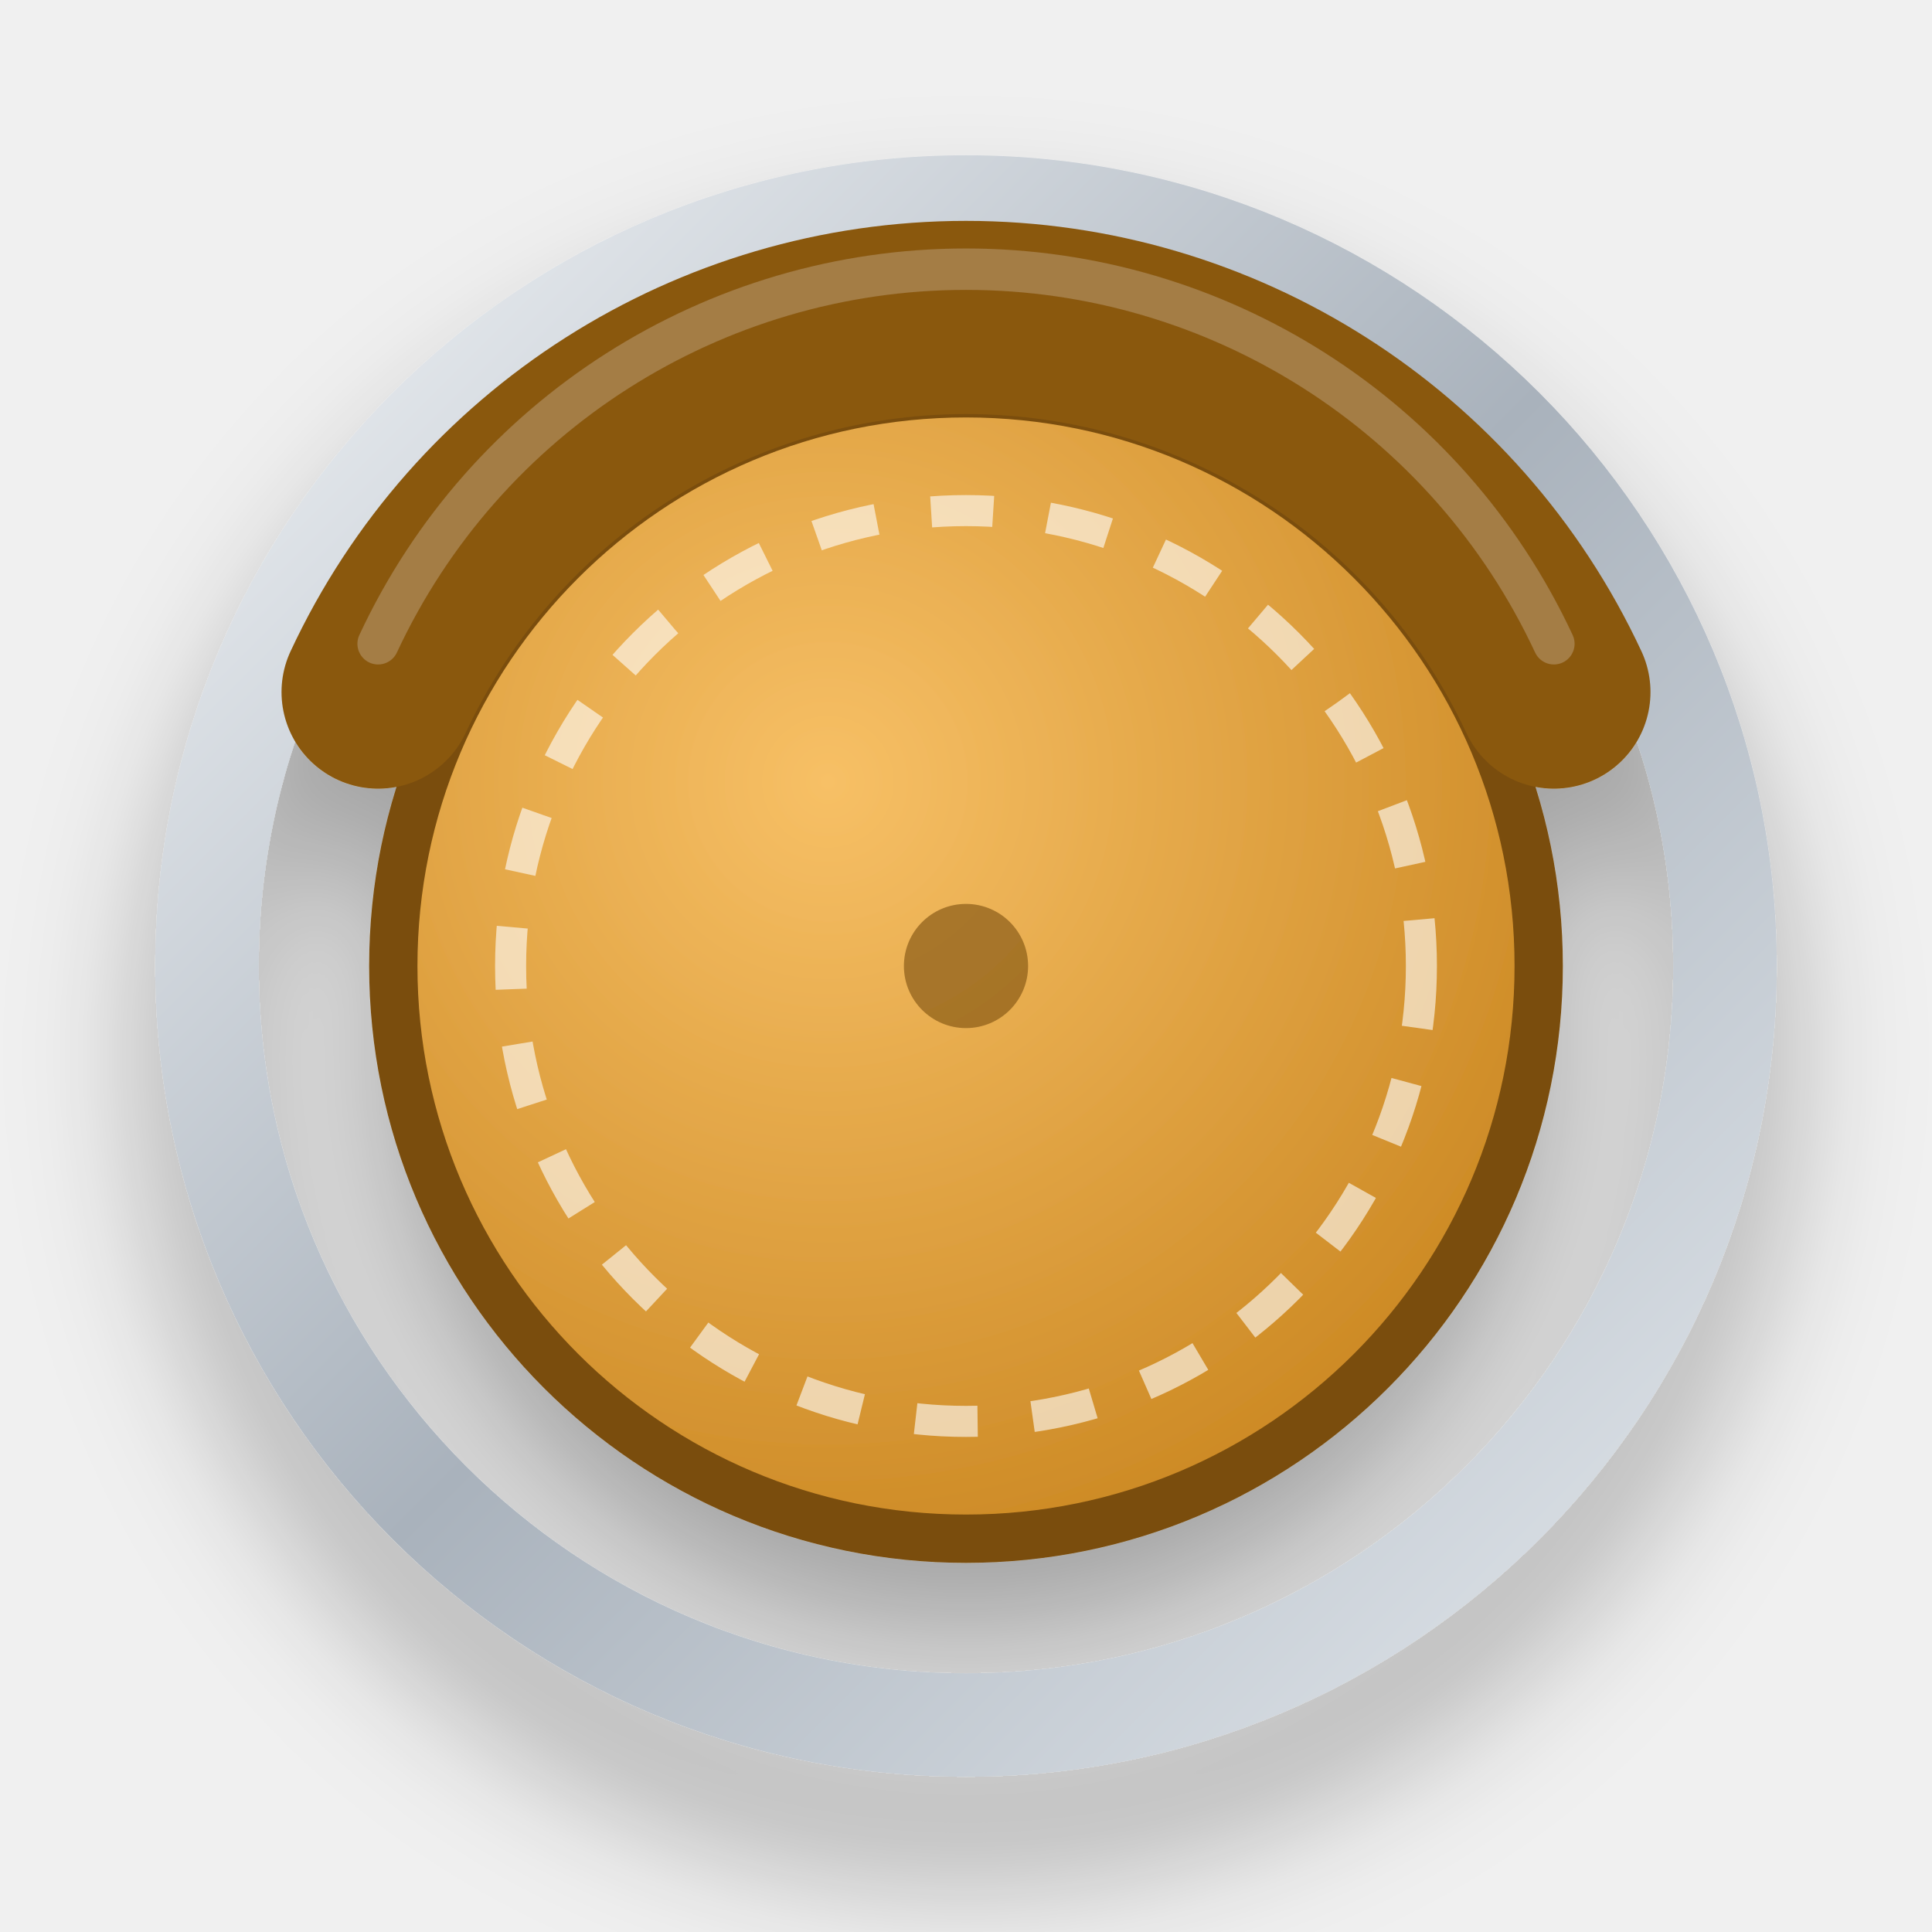
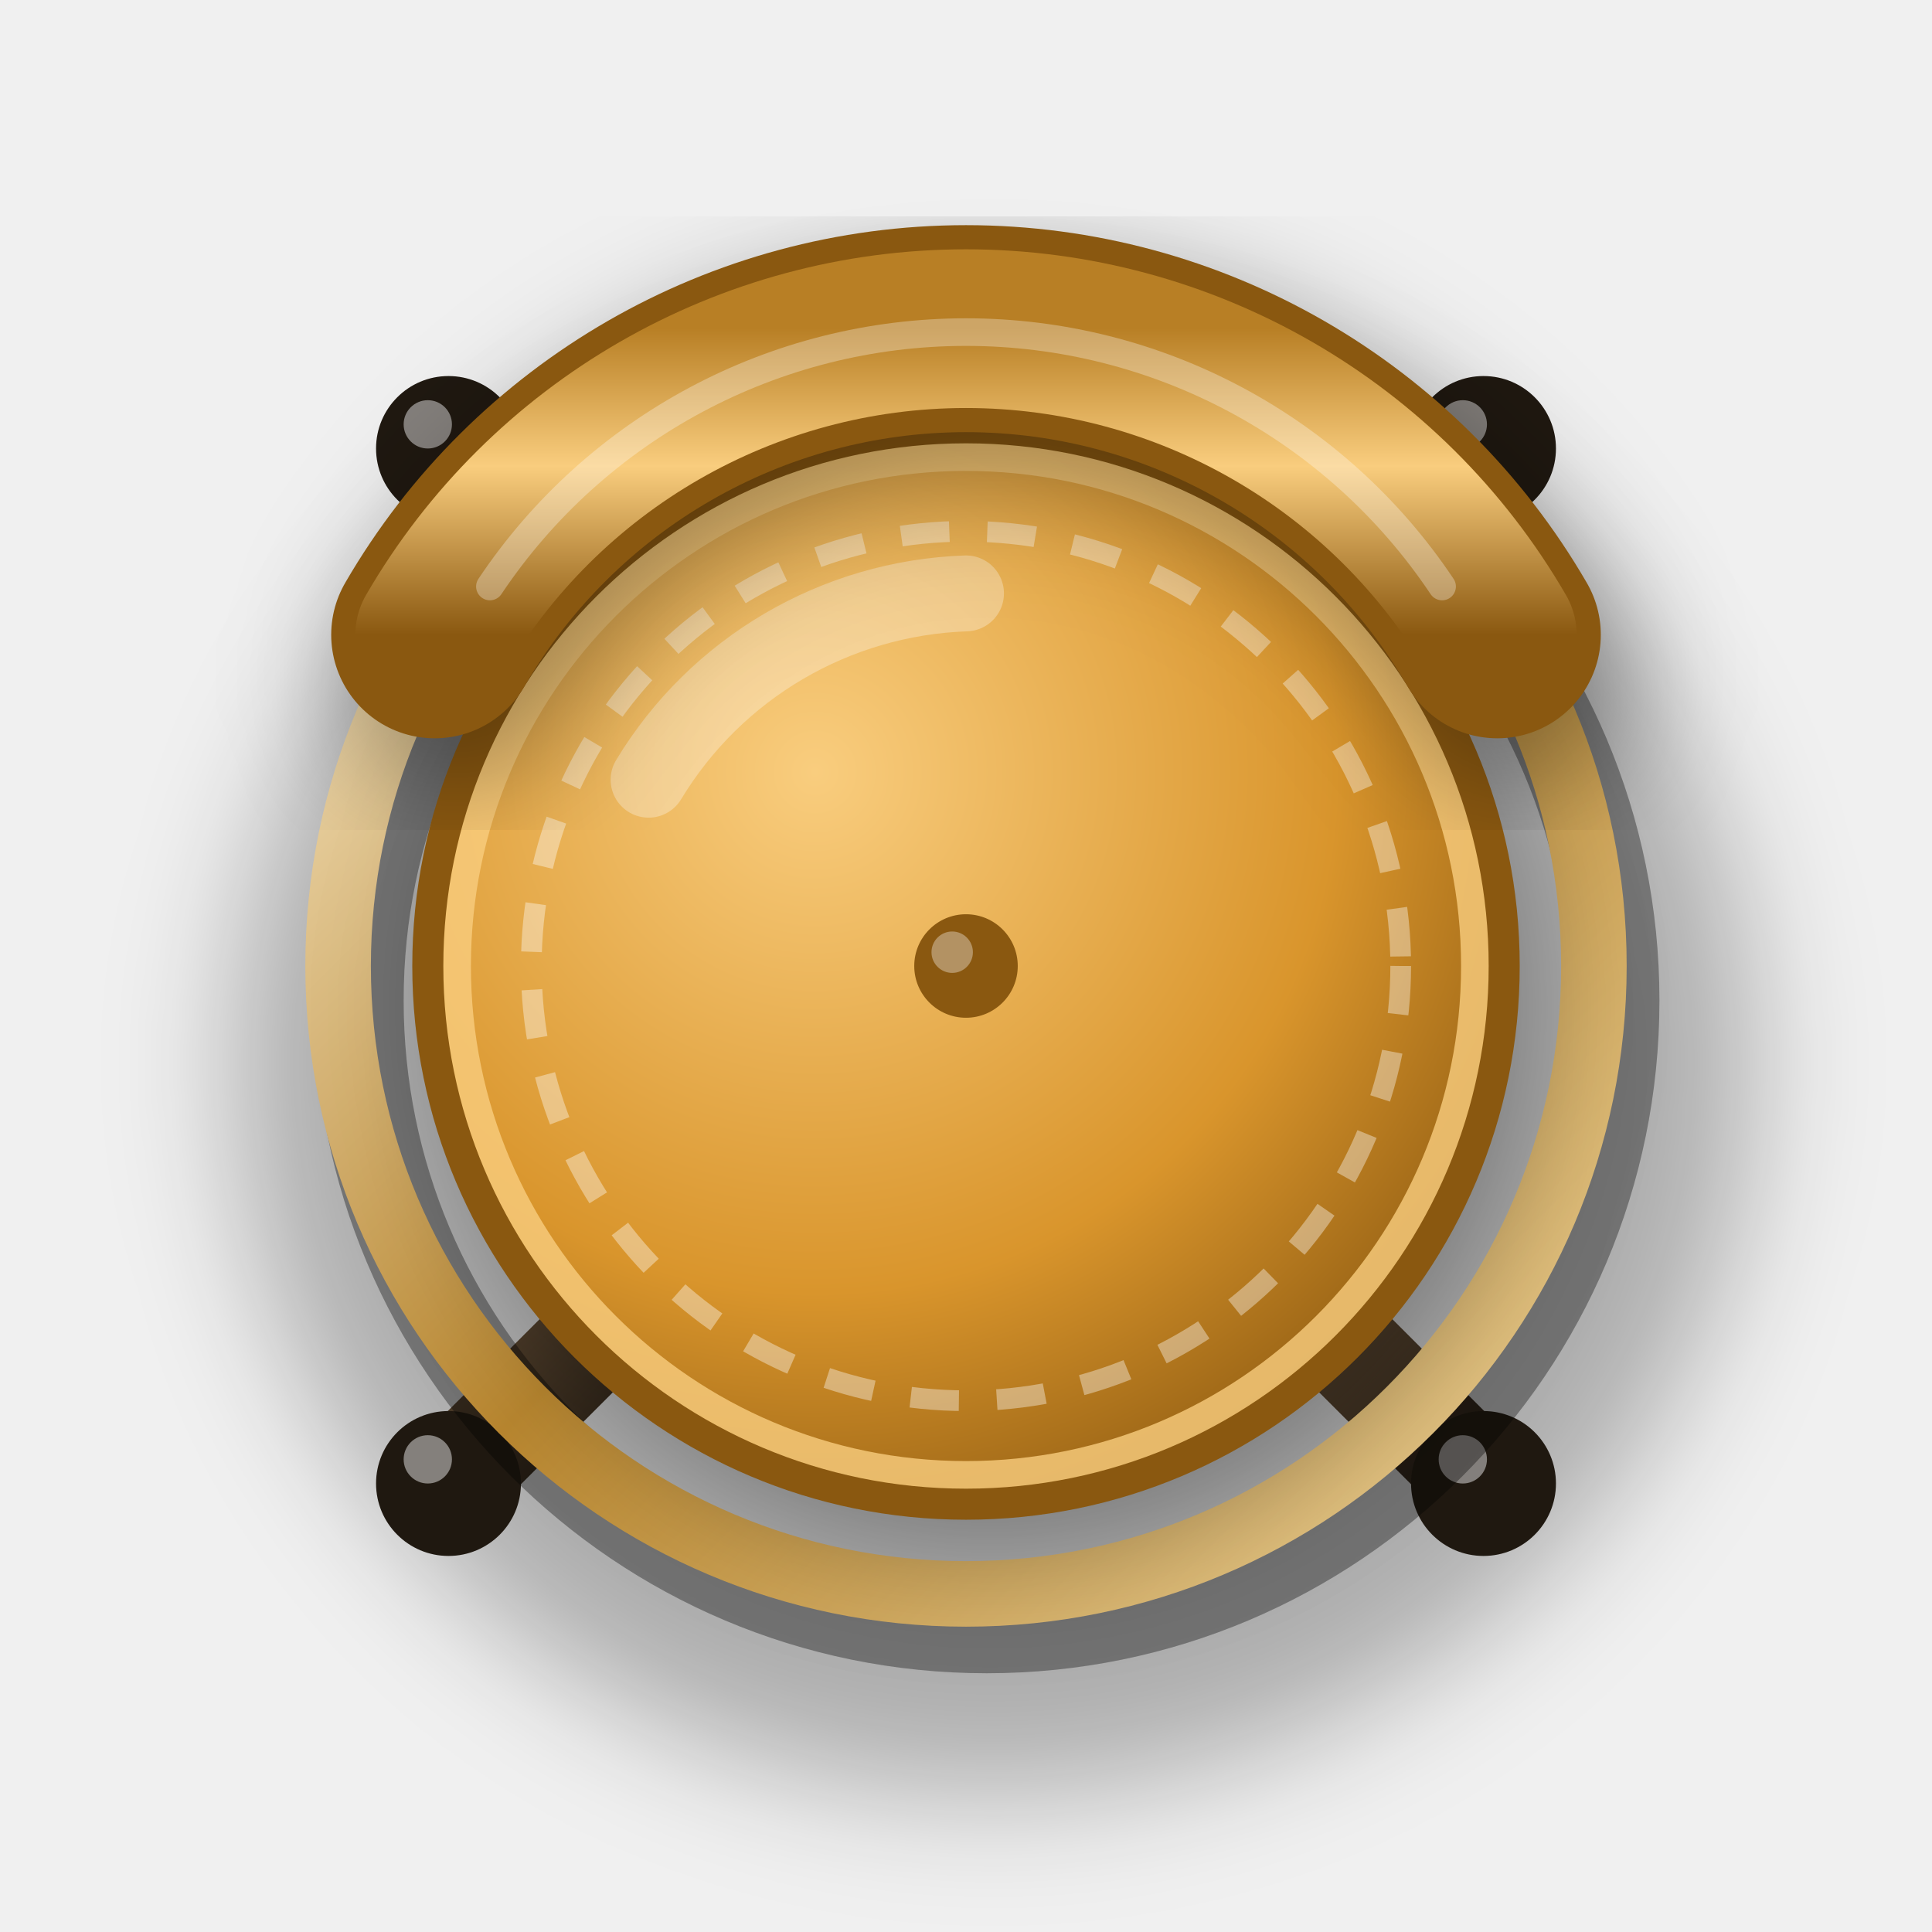
<svg xmlns="http://www.w3.org/2000/svg" viewBox="-2 -2 28 28" width="28" height="28">
  <defs>
-     <filter id="s" x="-40%" y="-40%" width="180%" height="180%">
-       <feDropShadow dx="0" dy="1.3" stdDeviation="1" flood-color="#000" flood-opacity=".32" />
+     <filter id="sh" x="-50%" y="-50%" width="200%" height="200%">
+       <feGaussianBlur stdDeviation=".9" />
    </filter>
-     <linearGradient id="chrome" x1="0" y1="0" x2="1" y2="1">
-       <stop offset="0" stop-color="#f1f4f7" />
-       <stop offset=".5" stop-color="#a9b2bc" />
-       <stop offset="1" stop-color="#e3e8ed" />
+     <radialGradient id="seat" cx=".36" cy=".32" r=".78">
+       <stop offset="0" stop-color="#f9cd7e" />
+       <stop offset=".62" stop-color="#d9952c" />
+       <stop offset="1" stop-color="#8a5810" />
+     </radialGradient>
+     <linearGradient id="back" x1="0" y1="0" x2="0" y2="1">
+       <stop offset="0" stop-color="#b87f25" />
+       <stop offset=".45" stop-color="#f9cd7e" />
+       <stop offset="1" stop-color="#8a5810" />
    </linearGradient>
-     <radialGradient id="seat" cx=".38" cy=".34" r=".75">
-       <stop offset="0" stop-color="#f7c066" />
-       <stop offset="1" stop-color="#c9851f" />
-     </radialGradient>
+     <linearGradient id="frame" x1="0" y1="0" x2="1" y2="1">
+       <stop offset="0" stop-color="#5a4630" />
+       <stop offset="1" stop-color="#1f1810" />
+     </linearGradient>
+     <linearGradient id="ring" x1="0" y1="0" x2="1" y2="1">
+       <stop offset="0" stop-color="#fff3d6" />
+       <stop offset=".5" stop-color="#b8862f" />
+       <stop offset="1" stop-color="#f0d59a" />
+     </linearGradient>
  </defs>
-   <g filter="url(#s)">
-     <circle cx="12" cy="12" r="11" fill="none" stroke="url(#chrome)" stroke-width="1.5" />
-     <circle cx="12" cy="12" r="8.3" fill="url(#seat)" stroke="#7a4d0e" stroke-width=".7" />
-     <circle cx="12" cy="12" r="6.6" fill="none" stroke="rgba(255,255,255,.6)" stroke-width=".45" stroke-dasharray=".9 .8" />
-     <path d="M3.48 8.03 A9.4 9.4 0 0 1 20.52 8.03" fill="none" stroke="#8a5810" stroke-width="2.8" stroke-linecap="round" />
-     <path d="M3.48 8.03 A9.4 9.4 0 0 1 20.52 8.03" fill="none" stroke="rgba(255,255,255,.22)" stroke-width=".6" stroke-linecap="round" transform="translate(0 -.7)" />
-     <circle cx="12" cy="12" r=".9" fill="#7a4d0e" opacity=".6" />
-   </g>
+   <ellipse cx="12.4" cy="13.4" rx="11" ry="10.6" fill="#000" fill-opacity=".28" filter="url(#sh)" />
+   <path d="M16.81 16.81L19.5 19.5" stroke="url(#frame)" stroke-width="1.5" stroke-linecap="round" />
+   <circle cx="19.5" cy="19.5" r="1.05" fill="#1f1810" />
+   <circle cx="19.2" cy="19.15" r=".35" fill="#fff" fill-opacity=".45" />
+   <path d="M7.19 16.81L4.5 19.5" stroke="url(#frame)" stroke-width="1.5" stroke-linecap="round" />
+   <circle cx="4.5" cy="19.5" r="1.05" fill="#1f1810" />
+   <circle cx="4.2" cy="19.15" r=".35" fill="#fff" fill-opacity=".45" />
+   <path d="M7.19 7.19L4.5 4.5" stroke="url(#frame)" stroke-width="1.5" stroke-linecap="round" />
+   <circle cx="4.5" cy="4.5" r="1.05" fill="#1f1810" />
+   <circle cx="4.2" cy="4.15" r=".35" fill="#fff" fill-opacity=".45" />
+   <path d="M16.81 7.19L19.5 4.5" stroke="url(#frame)" stroke-width="1.5" stroke-linecap="round" />
+   <circle cx="19.5" cy="4.5" r="1.05" fill="#1f1810" />
+   <circle cx="19.2" cy="4.15" r=".35" fill="#fff" fill-opacity=".45" />
+   <circle cx="12" cy="12" r="9.1" fill="none" stroke="#000" stroke-opacity=".35" stroke-width="1.3" transform="translate(.3 .5)" />
+   <circle cx="12" cy="12" r="9.1" fill="none" stroke="url(#ring)" stroke-width=".95" />
+   <circle cx="12" cy="12" r="7.9" fill="#000" fill-opacity=".3" transform="translate(.35 .6)" filter="url(#sh)" />
+   <circle cx="12" cy="12" r="7.8" fill="url(#seat)" />
+   <circle cx="12" cy="12" r="7.45" fill="none" stroke="#f9cd7e" stroke-opacity=".8" stroke-width=".55" />
+   <circle cx="12" cy="12" r="7.8" fill="none" stroke="#8a5810" stroke-width=".45" />
+   <circle cx="12" cy="12" r="6.3" fill="none" stroke="#fff" stroke-opacity=".38" stroke-width=".3" stroke-dasharray=".7 .55" />
+   <path d="M7.4 9.3A5.6 5.6 0 0 1 12 6.6" fill="none" stroke="#fff" stroke-opacity=".3" stroke-width="1.1" stroke-linecap="round" />
+   <circle cx="12" cy="12" r=".75" fill="#8a5810" />
+   <circle cx="11.8" cy="11.8" r=".3" fill="#fff" fill-opacity=".35" />
+   <path d="M4.3 7.2A8.9 8.9 0 0 1 19.7 7.2" fill="none" stroke="#000" stroke-opacity=".35" stroke-width="3.1" stroke-linecap="round" transform="translate(.3 .6)" filter="url(#sh)" />
+   <path d="M4.3 7.2A8.9 8.9 0 0 1 19.7 7.2" fill="none" stroke="#8a5810" stroke-width="3" stroke-linecap="round" />
+   <path d="M4.3 7.2A8.9 8.9 0 0 1 19.7 7.2" fill="none" stroke="url(#back)" stroke-width="2.3" stroke-linecap="round" />
+   <path d="M5.1 6.5A8.3 8.3 0 0 1 18.9 6.5" fill="none" stroke="#fff" stroke-opacity=".3" stroke-width=".4" stroke-linecap="round" />
</svg>
